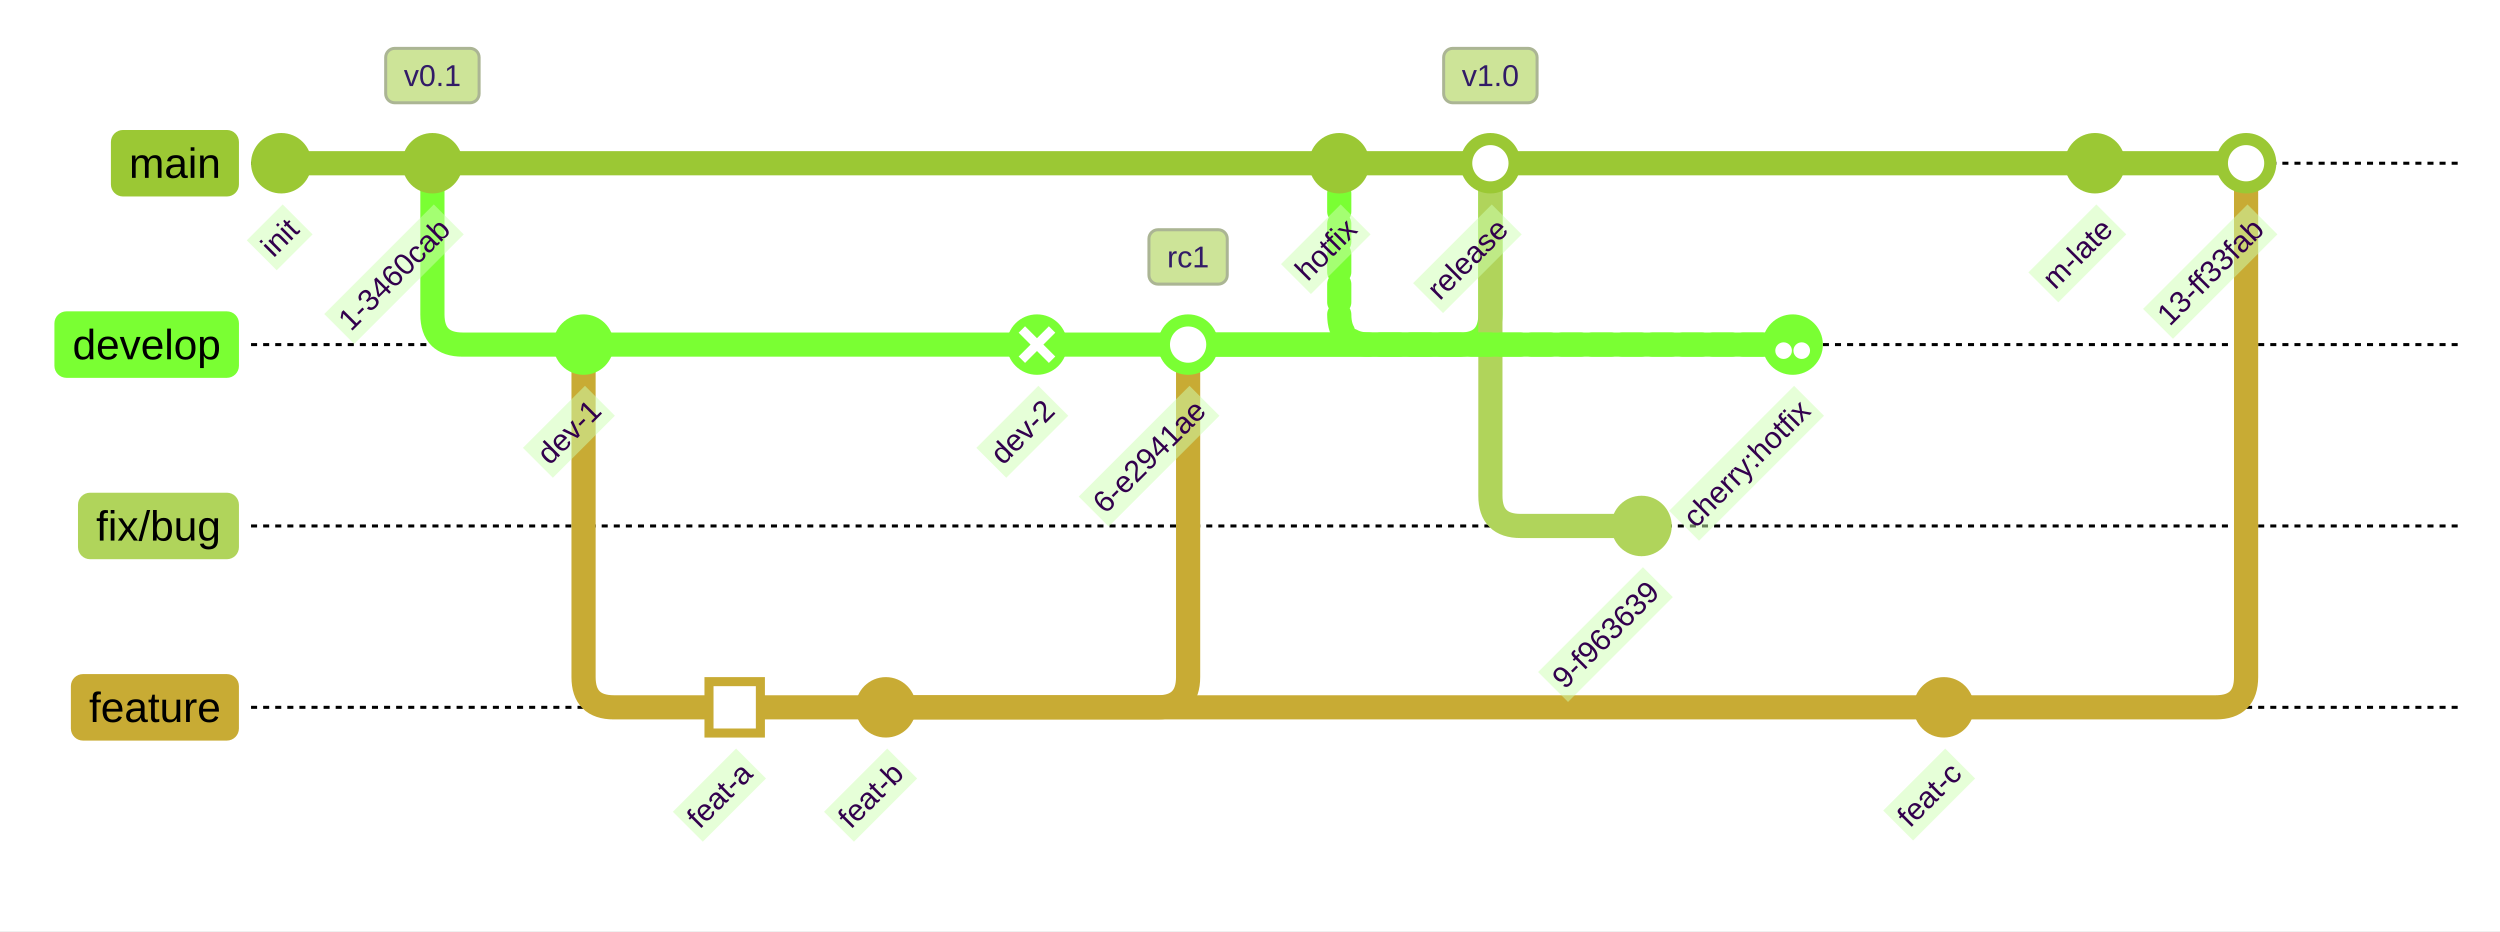
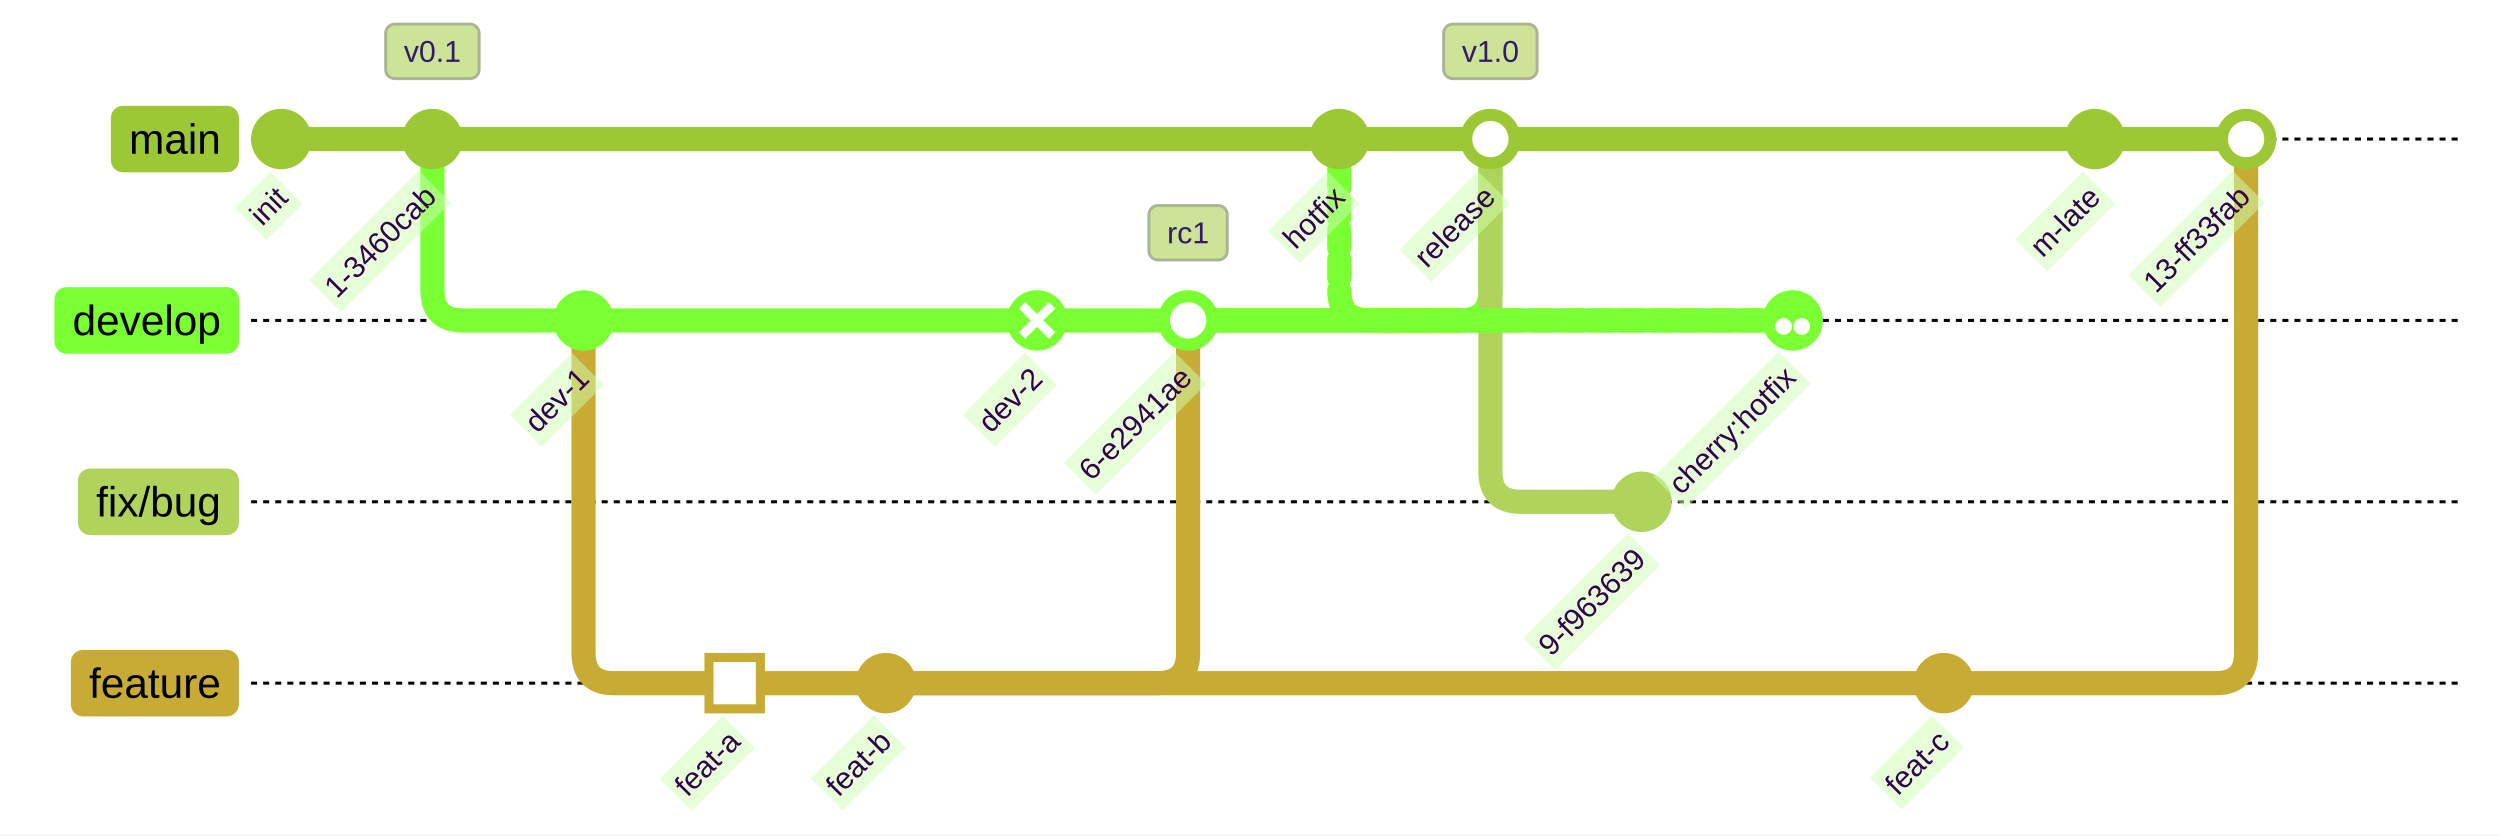
- <svg xmlns="http://www.w3.org/2000/svg" id="mermaid" class="gitGraph" width="827.05" height="308" viewBox="-4 -4 827.05 308" role="graphics-document document" aria-roledescription="gitGraph">
+ <svg xmlns="http://www.w3.org/2000/svg" id="mermaid" class="gitGraph" width="827.05" height="276.24" viewBox="-4 4 827.05 276.24" role="graphics-document document" aria-roledescription="gitGraph">
  <style>#mermaid{font-family:"trebuchet ms",verdana,arial,sans-serif;font-size:16px;fill:#333;}#mermaid .bl{stroke:#333;stroke-width:1px;stroke-dasharray:2;}#mermaid .ar{fill:none;stroke-width:8px;stroke-linecap:round;}#mermaid .cl{font-size:10px;fill:#000;}#mermaid .clb{fill:#ffffde;opacity:0.5;}#mermaid .bn{font-size:14px;fill:#000;}#mermaid .bnx{fill:inherit;}#mermaid .tg{font-size:10px;fill:#131300;}#mermaid .tgb{fill:#ECECFF;stroke:#9370DB;stroke-width:1px;}#mermaid .ttl{font-size:18px;}#mermaid{fill:#000000;}#mermaid .commit-label{fill:#32004d;}#mermaid .commit-label-bkg{fill:#cdffb2;}#mermaid .tag-label{fill:#321b67;}#mermaid .tag-label-bkg{fill:#cde498;}#mermaid .tag-label-bkg{stroke:hsl(78.158, 18.462%, 64.51%);}#mermaid .cl{fill:#32004d;}#mermaid .clb{fill:#cdffb2;}#mermaid .tg{fill:#321b67;}#mermaid .tgb{fill:#cde498;}#mermaid .tgb{stroke:hsl(78.158, 18.462%, 64.51%);}#mermaid .bn,#mermaid .ttl{fill:#000000;}#mermaid .bl{stroke:#000000;}</style>
-   <rect x="-4" y="-4" width="827.05" height="308" fill="white" />
+   <rect x="-4" y="4" width="827.05" height="276.24" fill="white" />
  <line class="bl" stroke="hsl(78.158, 58.462%, 49.51%)" x1="79.05" y1="50" x2="809.05" y2="50" />
  <rect x="32.69" y="39" width="42.36" height="22" rx="4" fill="hsl(78.158, 58.462%, 49.51%)" />
  <g fill="#fff">
    <text class="bn bnx" x="53.87" y="50" text-anchor="middle" dominant-baseline="central">main</text>
  </g>
  <line class="bl" stroke="hsl(98.961, 100%, 59.902%)" x1="79.05" y1="110" x2="809.05" y2="110" />
  <rect x="14" y="99" width="61.05" height="22" rx="4" fill="hsl(98.961, 100%, 59.902%)" />
  <g fill="#000">
    <text class="bn bnx" x="44.52" y="110" text-anchor="middle" dominant-baseline="central">develop</text>
  </g>
  <line class="bl" stroke="hsl(48.158, 58.462%, 49.51%)" x1="79.05" y1="230" x2="809.05" y2="230" />
  <rect x="19.45" y="219" width="55.59" height="22" rx="4" fill="hsl(48.158, 58.462%, 49.51%)" />
  <g fill="#fff">
    <text class="bn bnx" x="47.25" y="230" text-anchor="middle" dominant-baseline="central">feature</text>
  </g>
  <line class="bl" stroke="hsl(78.158, 58.462%, 59.51%)" x1="79.05" y1="170" x2="809.05" y2="170" />
  <rect x="21.8" y="159" width="53.25" height="22" rx="4" fill="hsl(78.158, 58.462%, 59.51%)" />
  <g fill="#000">
    <text class="bn bnx" x="48.42" y="170" text-anchor="middle" dominant-baseline="central">fix/bug</text>
  </g>
  <path class="ar" stroke="hsl(78.158, 58.462%, 49.51%)" d="M89.05,50L139.05,50" />
  <path class="ar" stroke="hsl(98.961, 100%, 59.902%)" d="M139.05,50L139.05,100Q139.05,110 149.05,110L189.05,110" />
  <path class="ar" stroke="hsl(48.158, 58.462%, 49.51%)" d="M189.05,110L189.05,220Q189.05,230 199.05,230L239.05,230" />
  <path class="ar" stroke="hsl(48.158, 58.462%, 49.51%)" d="M239.05,230L289.05,230" />
  <path class="ar" stroke="hsl(98.961, 100%, 59.902%)" d="M189.05,110L339.05,110" />
  <path class="ar" stroke="hsl(98.961, 100%, 59.902%)" d="M339.05,110L389.05,110" />
  <path class="ar" stroke="hsl(48.158, 58.462%, 49.51%)" d="M289.05,230L379.05,230Q389.05,230 389.05,220L389.05,110" />
  <path class="ar" stroke="hsl(78.158, 58.462%, 49.51%)" d="M139.05,50L439.05,50" />
  <path class="ar" stroke="hsl(78.158, 58.462%, 49.51%)" d="M439.05,50L489.05,50" />
  <path class="ar" stroke="hsl(98.961, 100%, 59.902%)" d="M389.05,110L479.05,110Q489.05,110 489.05,100L489.05,50" />
  <path class="ar" stroke="hsl(78.158, 58.462%, 59.51%)" d="M489.05,50L489.05,160Q489.05,170 499.05,170L539.05,170" />
  <path class="ar" stroke="hsl(98.961, 100%, 59.902%)" d="M389.05,110L589.05,110" />
  <path class="ar" stroke="hsl(98.961, 100%, 59.902%)" d="M439.05,50L439.05,100Q439.05,110 449.05,110L589.05,110" stroke-dasharray="6 4" />
  <path class="ar" stroke="hsl(48.158, 58.462%, 49.51%)" d="M289.05,230L639.05,230" />
  <path class="ar" stroke="hsl(78.158, 58.462%, 49.51%)" d="M489.05,50L689.05,50" />
  <path class="ar" stroke="hsl(78.158, 58.462%, 49.51%)" d="M689.05,50L739.05,50" />
  <path class="ar" stroke="hsl(48.158, 58.462%, 49.51%)" d="M639.05,230L729.05,230Q739.05,230 739.05,220L739.05,50" />
  <circle cx="89.05" cy="50" r="10" fill="hsl(78.158, 58.462%, 49.51%)" />
-   <g transform="rotate(-45 93.05 70)">
-     <rect class="clb" x="78.25" y="63" width="16.8" height="14" />
-     <text class="cl" x="86.65" y="70" text-anchor="middle" dominant-baseline="central">init</text>
+   <g transform="translate(-16.16,14.35) rotate(-45 79.05 50)">
+     <rect class="clb" x="80.65" y="63.5" width="16.8" height="15" />
+     <text class="cl" x="89.05" y="71" text-anchor="middle" dominant-baseline="central">init</text>
  </g>
  <circle cx="139.05" cy="50" r="10" fill="hsl(78.158, 58.462%, 49.51%)" />
-   <g transform="rotate(-45 143.05 70)">
-     <rect class="clb" x="93.78" y="63" width="51.27" height="14" />
-     <text class="cl" x="119.41" y="70" text-anchor="middle" dominant-baseline="central">1-3460cab</text>
+   <g transform="translate(-29.26,26.07) rotate(-45 129.05 50)">
+     <rect class="clb" x="113.41" y="63.5" width="51.27" height="15" />
+     <text class="cl" x="139.05" y="71" text-anchor="middle" dominant-baseline="central">1-3460cab</text>
  </g>
  <rect class="tgb" x="123.59" y="12" width="30.91" height="18" rx="3" />
  <text class="tg" x="139.05" y="21" text-anchor="middle" dominant-baseline="central">v0.1</text>
  <circle cx="189.05" cy="110" r="10" fill="hsl(98.961, 100%, 59.902%)" />
-   <g transform="rotate(-45 193.05 130)">
-     <rect class="clb" x="166.03" y="123" width="29.02" height="14" />
-     <text class="cl" x="180.54" y="130" text-anchor="middle" dominant-baseline="central">dev-1</text>
+   <g transform="translate(-20.81,18.51) rotate(-45 179.05 110)">
+     <rect class="clb" x="174.54" y="123.5" width="29.02" height="15" />
+     <text class="cl" x="189.05" y="131" text-anchor="middle" dominant-baseline="central">dev-1</text>
  </g>
  <rect x="229.05" y="220" width="20" height="20" fill="hsl(48.158, 58.462%, 49.51%)" />
  <rect x="232.05" y="223" width="14" height="14" fill="#fff" />
-   <g transform="rotate(-45 243.05 250)">
-     <rect class="clb" x="215.47" y="243" width="29.58" height="14" />
-     <text class="cl" x="230.26" y="250" text-anchor="middle" dominant-baseline="central">feat-a</text>
+   <g transform="translate(-21.02,18.7) rotate(-45 229.05 230)">
+     <rect class="clb" x="224.26" y="243.5" width="29.58" height="15" />
+     <text class="cl" x="239.05" y="251" text-anchor="middle" dominant-baseline="central">feat-a</text>
  </g>
  <circle cx="289.05" cy="230" r="10" fill="hsl(48.158, 58.462%, 49.51%)" />
-   <g transform="rotate(-45 293.05 250)">
-     <rect class="clb" x="265.47" y="243" width="29.58" height="14" />
-     <text class="cl" x="280.26" y="250" text-anchor="middle" dominant-baseline="central">feat-b</text>
+   <g transform="translate(-21.02,18.7) rotate(-45 279.05 230)">
+     <rect class="clb" x="274.26" y="243.5" width="29.58" height="15" />
+     <text class="cl" x="289.05" y="251" text-anchor="middle" dominant-baseline="central">feat-b</text>
  </g>
  <circle cx="339.05" cy="110" r="10" fill="hsl(98.961, 100%, 59.902%)" />
  <path stroke="#fff" stroke-width="3" d="M334.05,105L344.05,115M334.05,115L344.05,105" />
-   <g transform="rotate(-45 343.05 130)">
-     <rect class="clb" x="316.03" y="123" width="29.02" height="14" />
-     <text class="cl" x="330.54" y="130" text-anchor="middle" dominant-baseline="central">dev-2</text>
+   <g transform="translate(-20.81,18.51) rotate(-45 329.05 110)">
+     <rect class="clb" x="324.54" y="123.5" width="29.02" height="15" />
+     <text class="cl" x="339.05" y="131" text-anchor="middle" dominant-baseline="central">dev-2</text>
  </g>
  <circle cx="389.05" cy="110" r="10" fill="hsl(98.961, 100%, 59.902%)" />
  <circle fill="#fff" cx="389.05" cy="110" r="6" />
-   <g transform="rotate(-45 393.05 130)">
-     <rect class="clb" x="343.22" y="123" width="51.83" height="14" />
-     <text class="cl" x="369.13" y="130" text-anchor="middle" dominant-baseline="central">6-e2941ae</text>
+   <g transform="translate(-29.47,26.26) rotate(-45 379.05 110)">
+     <rect class="clb" x="363.13" y="123.5" width="51.83" height="15" />
+     <text class="cl" x="389.05" y="131" text-anchor="middle" dominant-baseline="central">6-e2941ae</text>
  </g>
  <rect class="tgb" x="376.09" y="72" width="25.91" height="18" rx="3" />
  <text class="tg" x="389.05" y="81" text-anchor="middle" dominant-baseline="central">rc1</text>
  <circle cx="439.05" cy="50" r="10" fill="hsl(78.158, 58.462%, 49.51%)" />
-   <g transform="rotate(-45 443.05 70)">
-     <rect class="clb" x="417.14" y="63" width="27.91" height="14" />
-     <text class="cl" x="431.09" y="70" text-anchor="middle" dominant-baseline="central">hotfix</text>
+   <g transform="translate(-20.38,18.13) rotate(-45 429.05 50)">
+     <rect class="clb" x="425.09" y="63.5" width="27.91" height="15" />
+     <text class="cl" x="439.05" y="71" text-anchor="middle" dominant-baseline="central">hotfix</text>
  </g>
  <circle cx="489.05" cy="50" r="10" fill="hsl(78.158, 58.462%, 49.51%)" />
  <circle fill="#fff" cx="489.05" cy="50" r="6" />
-   <g transform="rotate(-45 493.05 70)">
-     <rect class="clb" x="458.23" y="63" width="36.81" height="14" />
-     <text class="cl" x="476.64" y="70" text-anchor="middle" dominant-baseline="central">release</text>
+   <g transform="translate(-23.77,21.16) rotate(-45 479.05 50)">
+     <rect class="clb" x="470.64" y="63.5" width="36.81" height="15" />
+     <text class="cl" x="489.05" y="71" text-anchor="middle" dominant-baseline="central">release</text>
  </g>
  <rect class="tgb" x="473.59" y="12" width="30.91" height="18" rx="3" />
  <text class="tg" x="489.05" y="21" text-anchor="middle" dominant-baseline="central">v1.0</text>
  <circle cx="539.05" cy="170" r="10" fill="hsl(78.158, 58.462%, 59.51%)" />
-   <g transform="rotate(-45 543.05 190)">
-     <rect class="clb" x="496" y="183" width="49.05" height="14" />
-     <text class="cl" x="520.52" y="190" text-anchor="middle" dominant-baseline="central">9-f963639</text>
+   <g transform="translate(-28.42,25.32) rotate(-45 529.05 170)">
+     <rect class="clb" x="514.52" y="183.5" width="49.05" height="15" />
+     <text class="cl" x="539.05" y="191" text-anchor="middle" dominant-baseline="central">9-f963639</text>
  </g>
  <circle cx="589.05" cy="110" r="10" fill="hsl(98.961, 100%, 59.902%)" />
  <circle fill="#fff" r="2.75" cx="586.05" cy="112" />
  <circle fill="#fff" r="2.75" cx="592.05" cy="112" />
-   <g transform="rotate(-45 593.05 130)">
-     <rect class="clb" x="536.58" y="123" width="58.47" height="14" />
-     <text class="cl" x="565.81" y="130" text-anchor="middle" dominant-baseline="central">cherry:hotfix</text>
+   <g transform="translate(-32,28.52) rotate(-45 579.05 110)">
+     <rect class="clb" x="559.81" y="123.5" width="58.47" height="15" />
+     <text class="cl" x="589.05" y="131" text-anchor="middle" dominant-baseline="central">cherry:hotfix</text>
  </g>
  <circle cx="639.05" cy="230" r="10" fill="hsl(48.158, 58.462%, 49.51%)" />
-   <g transform="rotate(-45 643.05 250)">
-     <rect class="clb" x="616.03" y="243" width="29.02" height="14" />
-     <text class="cl" x="630.54" y="250" text-anchor="middle" dominant-baseline="central">feat-c</text>
+   <g transform="translate(-20.81,18.51) rotate(-45 629.05 230)">
+     <rect class="clb" x="624.54" y="243.5" width="29.02" height="15" />
+     <text class="cl" x="639.05" y="251" text-anchor="middle" dominant-baseline="central">feat-c</text>
  </g>
  <circle cx="689.05" cy="50" r="10" fill="hsl(78.158, 58.462%, 49.51%)" />
-   <g transform="rotate(-45 693.05 70)">
-     <rect class="clb" x="663.25" y="63" width="31.8" height="14" />
-     <text class="cl" x="679.15" y="70" text-anchor="middle" dominant-baseline="central">m-late</text>
+   <g transform="translate(-21.86,19.45) rotate(-45 679.05 50)">
+     <rect class="clb" x="673.15" y="63.5" width="31.8" height="15" />
+     <text class="cl" x="689.05" y="71" text-anchor="middle" dominant-baseline="central">m-late</text>
  </g>
  <circle cx="739.05" cy="50" r="10" fill="hsl(78.158, 58.462%, 49.51%)" />
  <circle fill="#fff" cx="739.05" cy="50" r="6" />
-   <g transform="rotate(-45 743.05 70)">
-     <rect class="clb" x="696.19" y="63" width="48.86" height="14" />
-     <text class="cl" x="720.62" y="70" text-anchor="middle" dominant-baseline="central">13-ff33fab</text>
+   <g transform="translate(-28.35,25.25) rotate(-45 729.05 50)">
+     <rect class="clb" x="714.62" y="63.5" width="48.86" height="15" />
+     <text class="cl" x="739.05" y="71" text-anchor="middle" dominant-baseline="central">13-ff33fab</text>
  </g>
</svg>
